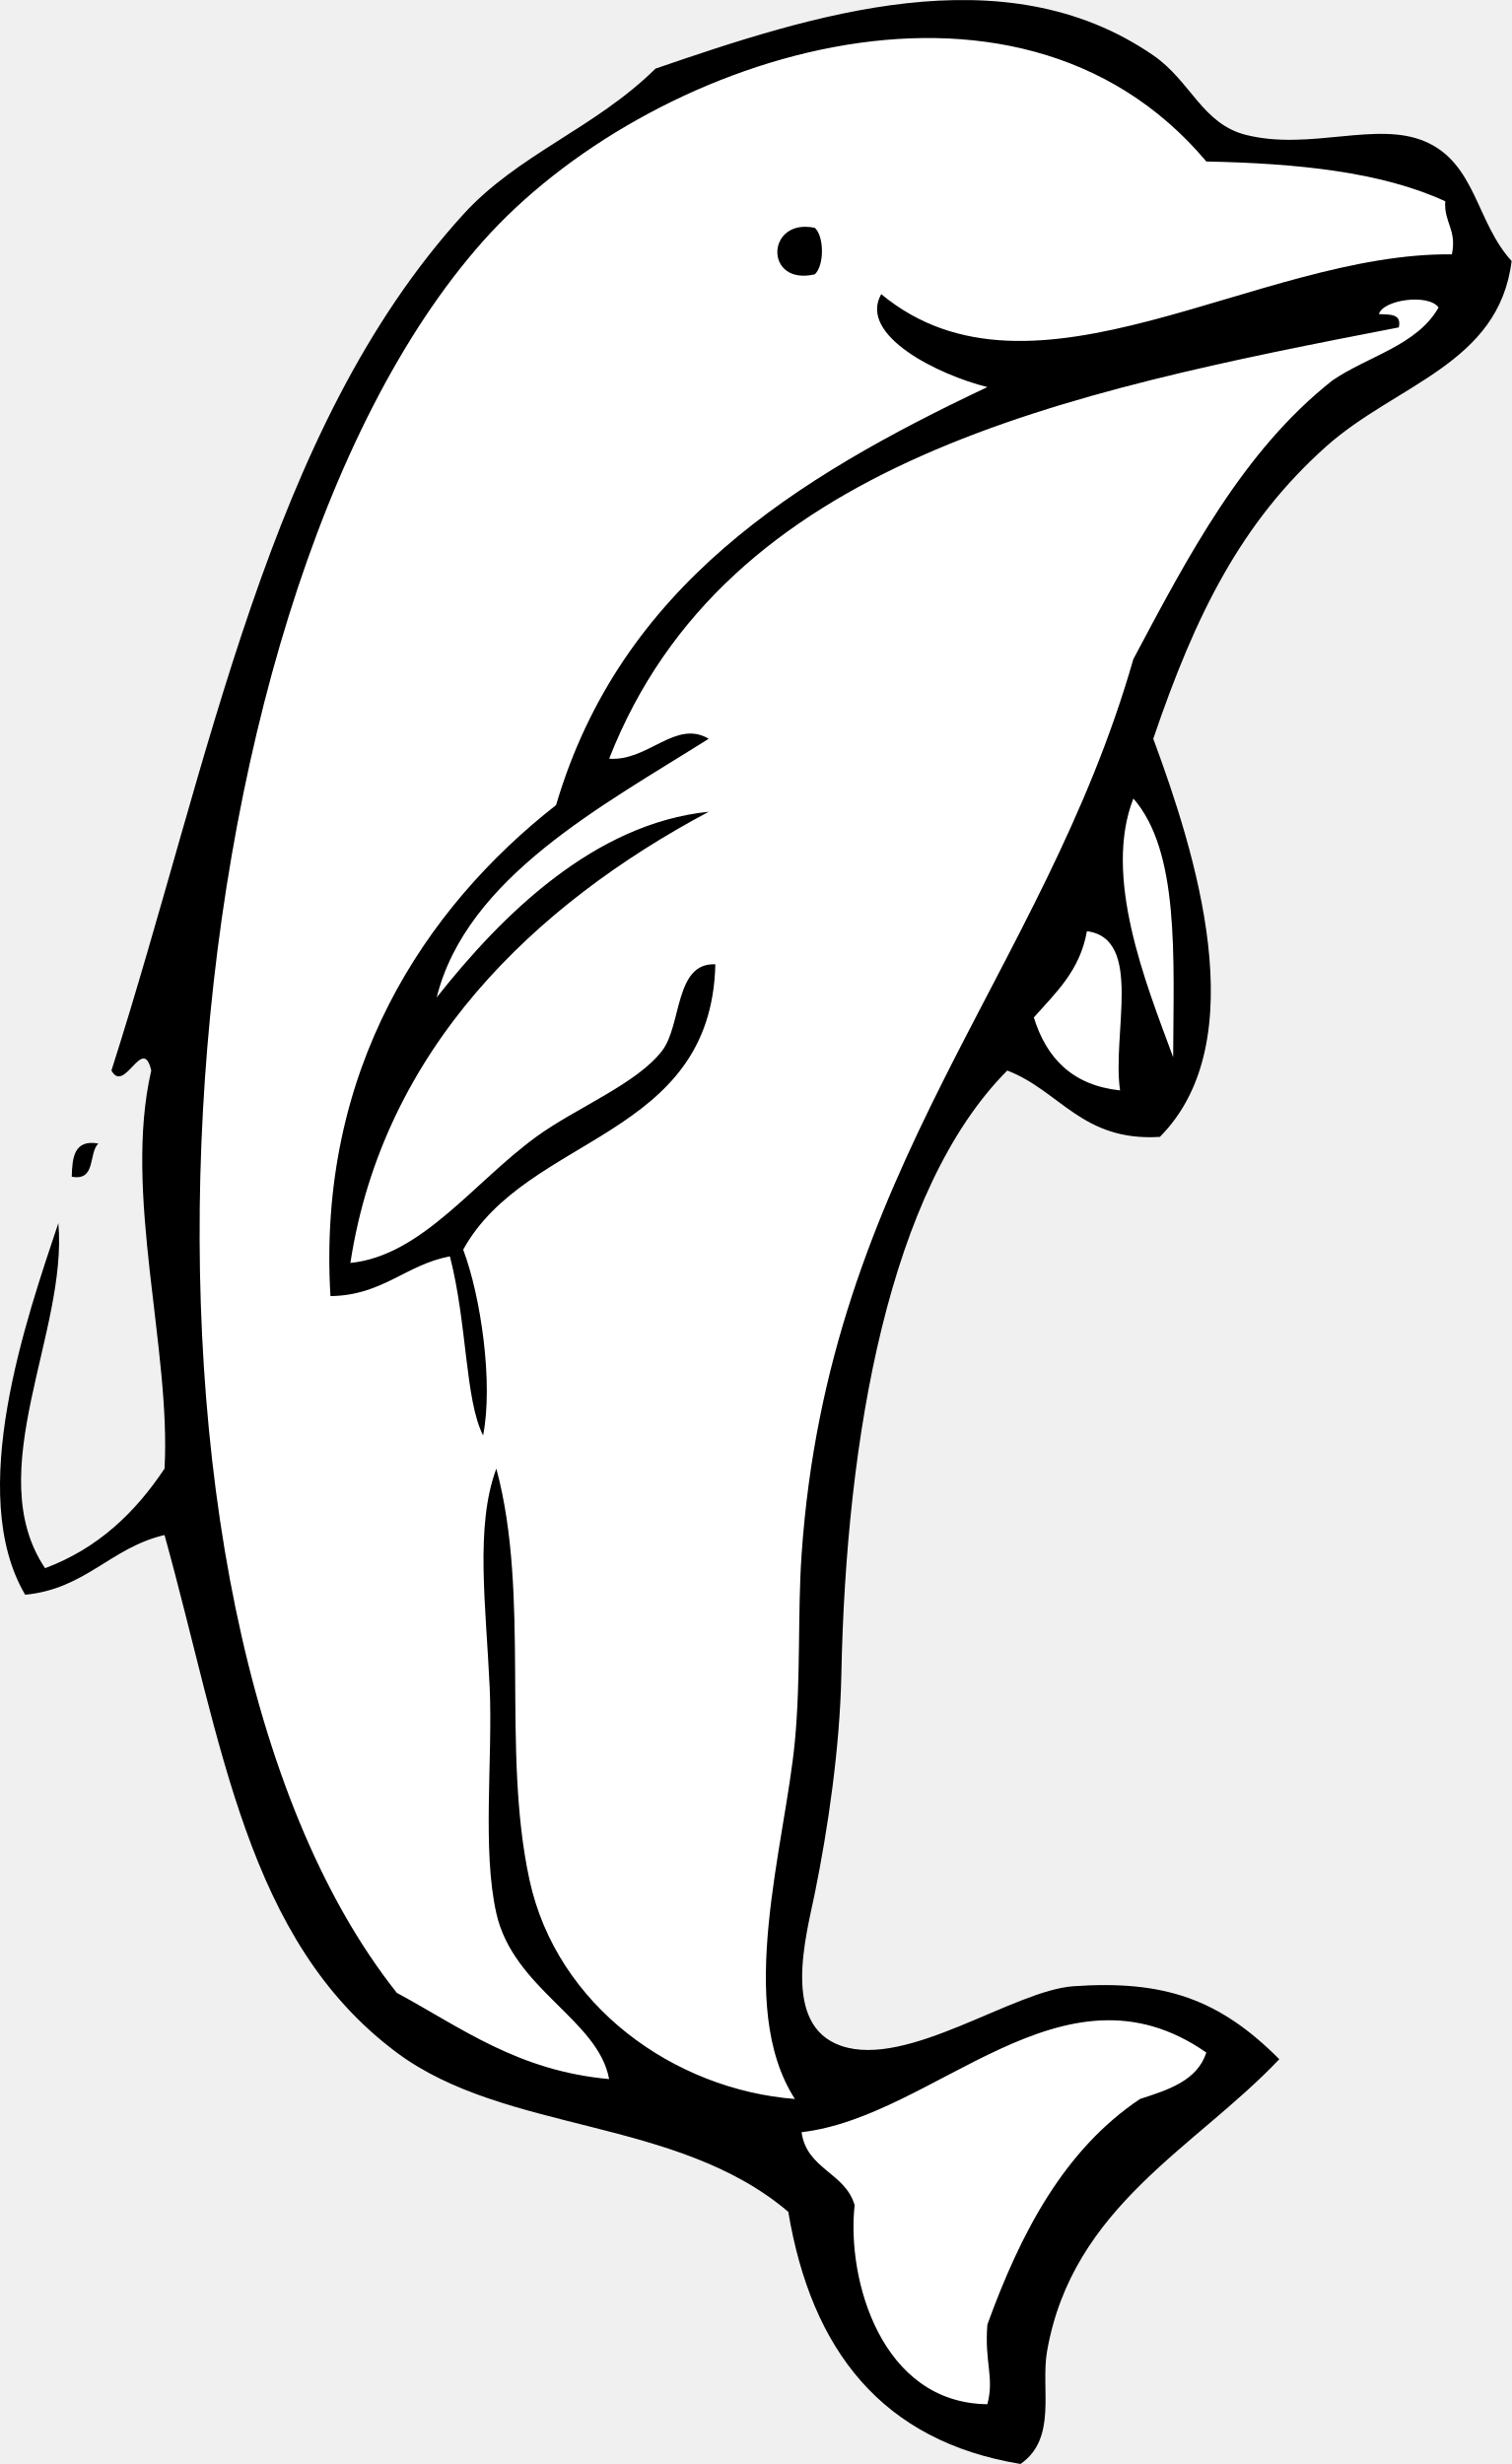
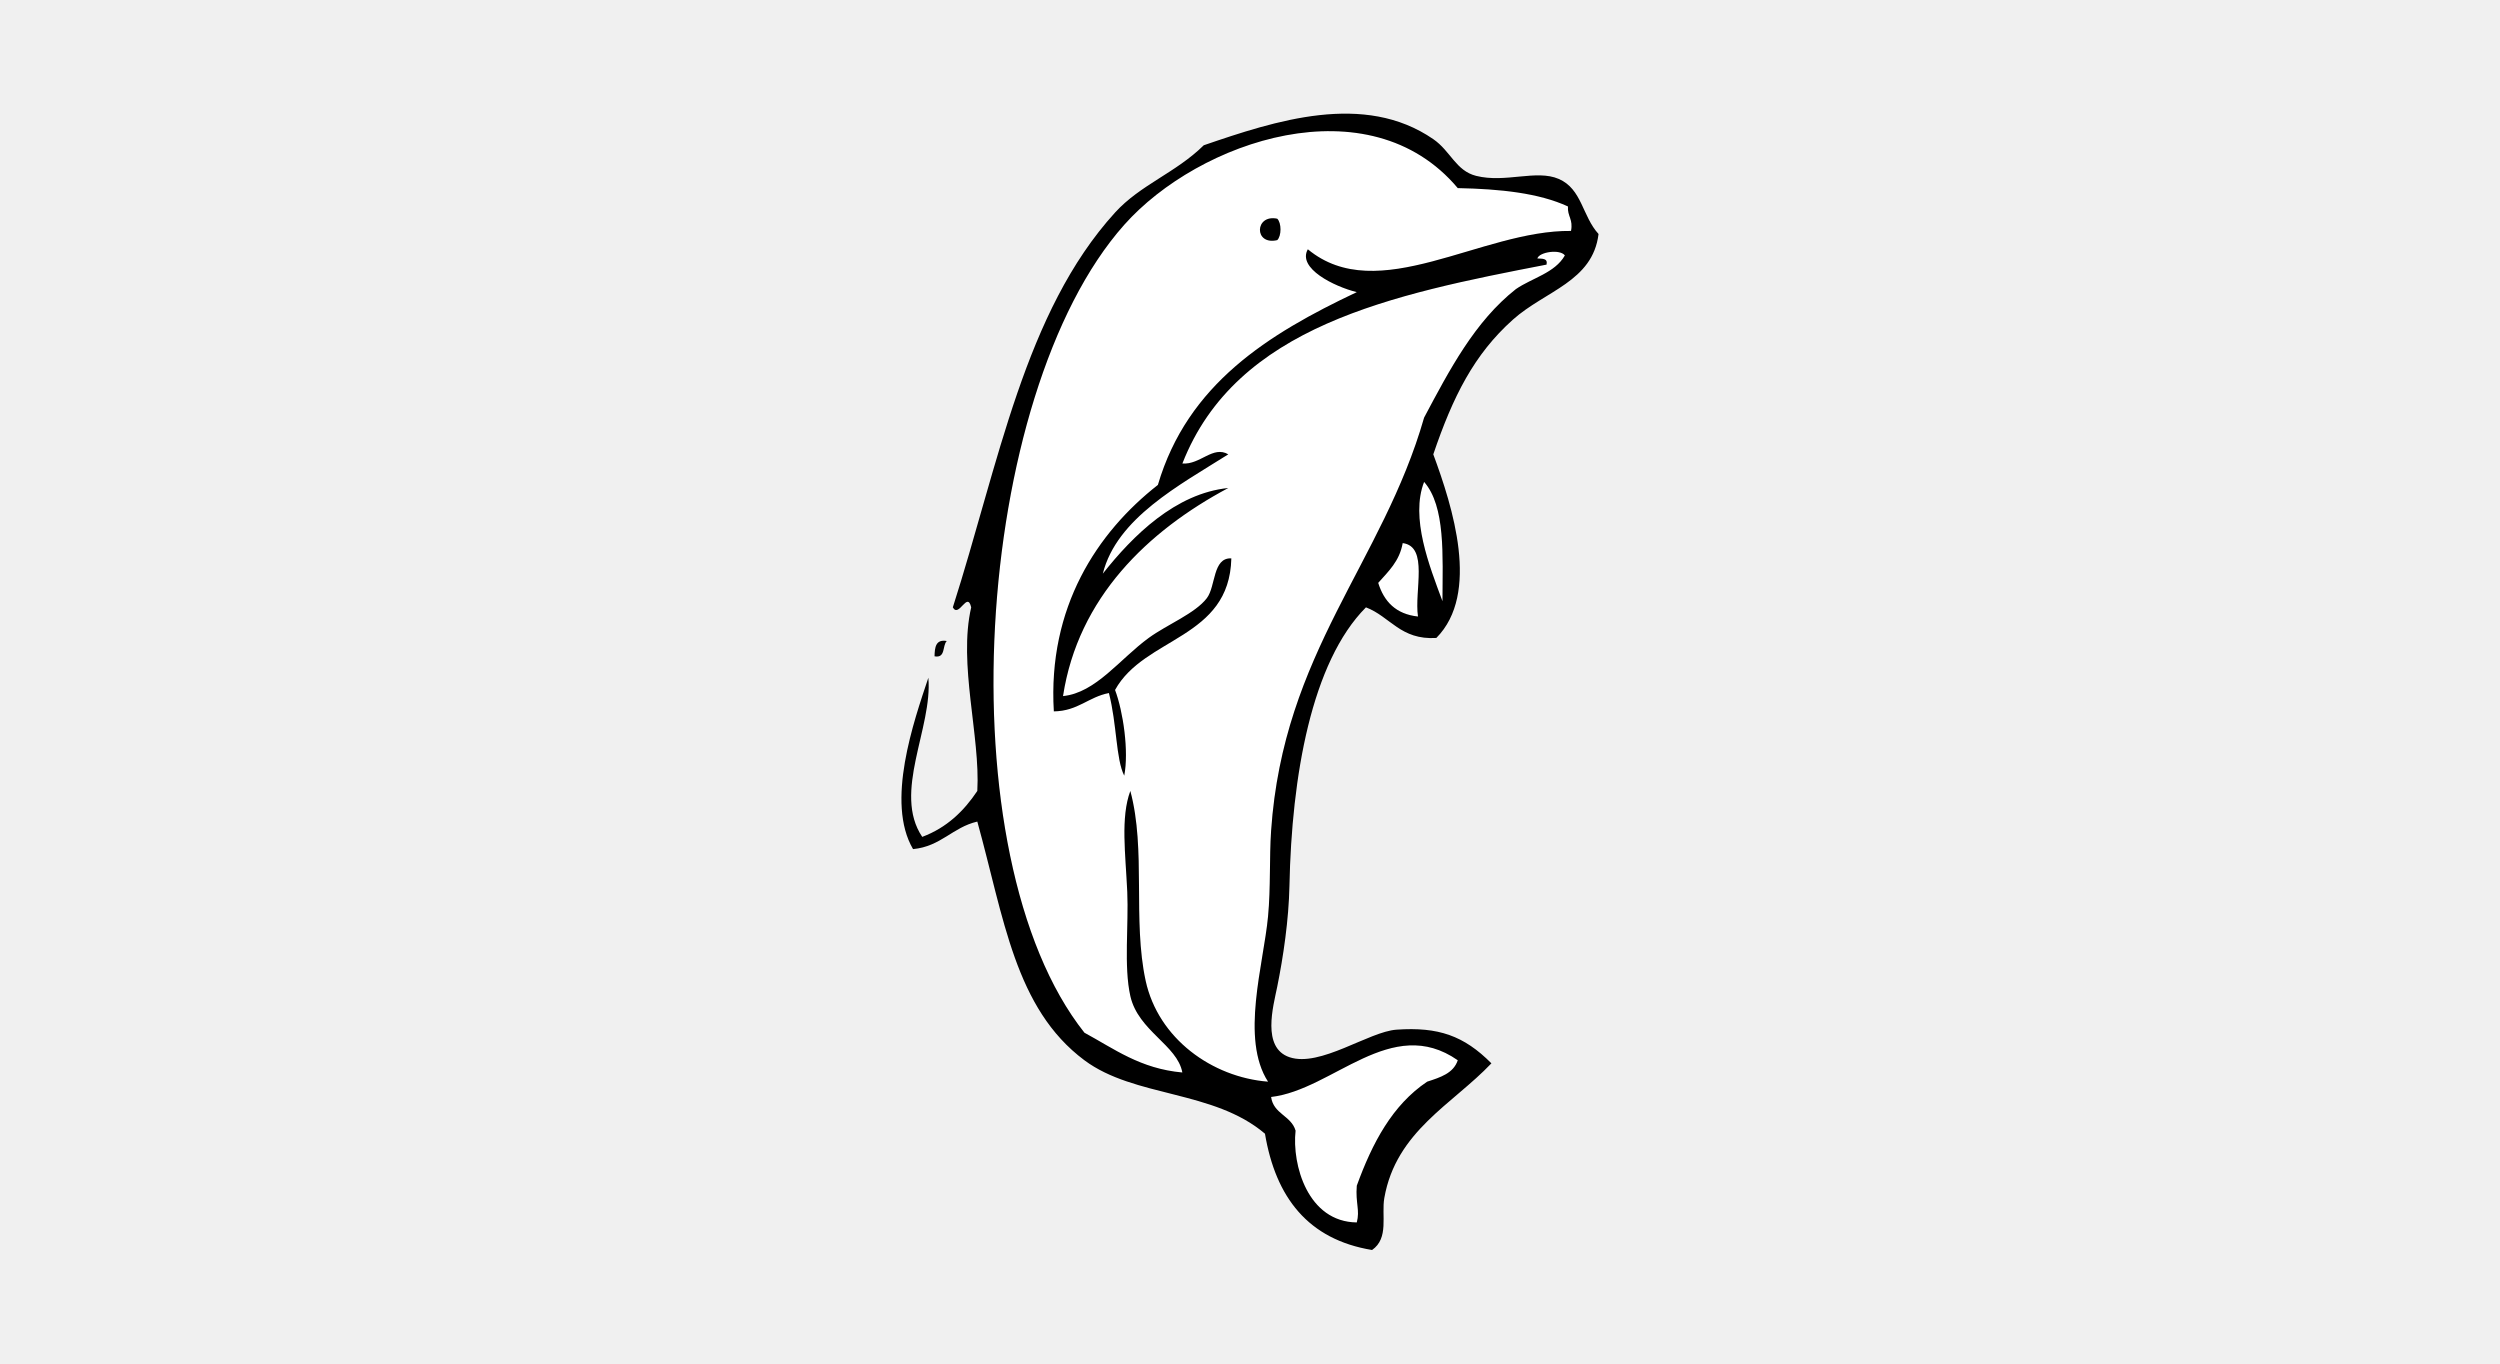
- <svg xmlns="http://www.w3.org/2000/svg" id="Layer_1" xml:space="preserve" height="45" viewBox="0 0 27.606 45" width="27.605" version="1.1" y="0px" x="0px">
-   <g id="g3" transform="matrix(0.5049374,0,0,0.5049374,63.42788,12.74484)">
-     <g id="g5">
-       <g id="g3040" fill-rule="evenodd">
-         <path id="path7" fill="#FFF" d="m-73.344-17.961c-0.053,0.773,0.425,1.016,0.24,1.92-7.049-0.079-15.141,5.988-20.64,1.44-0.844,1.492,2.075,2.924,3.84,3.36-6.951,3.289-13.269,7.211-15.6,15.12-4.757,3.726-8.649,9.588-8.16,17.76,1.892-0.027,2.709-1.131,4.32-1.439,0.632,2.46,0.544,5.178,1.2,6.479,0.374-1.896-0.083-5.034-0.72-6.72,2.303-4.177,8.971-3.989,9.12-10.32-1.472-0.07-1.21,2.189-1.92,3.12-0.918,1.205-3.11,2.064-4.56,3.12-2.265,1.65-4.148,4.305-6.72,4.561,1.18-7.718,6.652-12.958,12.96-16.32-4.137,0.424-7.476,3.724-9.84,6.72,1.086-4.354,6.015-6.945,9.84-9.36-1.199-0.71-2.203,0.832-3.6,0.72,4.215-10.786,16.469-13.259,28.56-15.6,0.112-0.512-0.343-0.457-0.72-0.48,0.14-0.516,1.783-0.755,2.159-0.24-0.781,1.379-2.559,1.761-3.84,2.64-3.222,2.538-5.201,6.318-7.2,10.08-3.259,11.393-11.041,18.396-12,32.4-0.144,2.104-0.026,4.446-0.24,6.72-0.355,3.786-2.176,9.584,0,12.96-4.39-0.344-8.616-3.381-9.6-7.92-1.029-4.746,0.042-10.27-1.2-14.88-0.775,2.087-0.375,4.937-0.24,7.92,0.116,2.56-0.278,5.854,0.24,8.16,0.617,2.746,3.684,3.844,4.08,6-3.303-0.297-5.344-1.856-7.68-3.12-11.029-13.904-8.708-50.054,3.12-63.36,5.866-6.599,19.206-11.151,26.16-2.88,3.294,0.065,6.344,0.376,8.641,1.439zm-22.8,2.64c0.342-0.32,0.342-1.36,0-1.68-1.774-0.372-1.842,2.113,0,1.68z" />
-         <path id="path9" d="m-96.144-17.001c0.342,0.32,0.342,1.36,0,1.68-1.842,0.433-1.774-2.052,0-1.68z" />
-         <path id="path11" fill="#FFF" d="m-84.624,3.639c1.679,1.921,1.454,5.747,1.44,9.36-1.022-2.755-2.537-6.546-1.44-9.36z" />
-         <path id="path13" fill="#FFF" d="m-86.304,8.439c2.054,0.266,0.899,3.741,1.2,5.76-1.733-0.187-2.666-1.174-3.12-2.64,0.788-0.892,1.67-1.69,1.92-3.12z" />
-         <path id="path15" d="m-122.06,16.119c-0.361,0.358-0.072,1.368-0.96,1.2,0.017-0.703,0.087-1.353,0.96-1.2z" />
-         <path id="path17" fill="#FFF" d="m-81.984,48.999c-0.336,1.024-1.375,1.346-2.4,1.68-2.73,1.83-4.307,4.813-5.52,8.16-0.109,1.377,0.258,1.906,0,2.88-3.846-0.042-5.097-4.527-4.801-7.199-0.34-1.18-1.74-1.3-1.919-2.641,4.861-0.562,9.429-6.514,14.64-2.88z" />
-         <path id="path21" d="m-70.944-15.801c-0.457,3.735-4.183,4.449-6.721,6.72-3.048,2.728-4.701,6.031-6.239,10.56,1.512,4.091,3.692,10.922,0.239,14.4-2.814,0.175-3.609-1.67-5.52-2.4-4.268,4.292-5.827,13.233-6,21.84-0.053,2.66-0.486,5.587-0.96,7.92-0.311,1.529-1.23,4.777,0.96,5.52,2.401,0.814,6.227-2.01,8.4-2.159,3.277-0.227,5.276,0.467,7.439,2.64-3.054,3.22-7.477,5.318-8.399,10.56-0.24,1.363,0.383,3.147-0.961,4.08-5.014-0.826-7.56-4.12-8.399-9.12-4.028-3.433-10.229-2.829-14.16-5.76-5.453-4.065-6.304-11.164-8.4-18.72-1.946,0.453-2.85,1.95-5.04,2.16-2.16-3.673,0.053-10.011,1.2-13.44,0.351,3.922-2.821,9.001-0.48,12.48,1.921-0.719,3.264-2.017,4.32-3.601,0.242-4.3-1.506-9.961-0.48-14.4-0.305-1.321-0.963,0.872-1.44,0,3.6-11.268,5.628-23.162,12.72-30.96,1.991-2.189,4.764-3.115,6.96-5.28,5.619-1.927,12.578-4.213,18-0.48,1.362,0.938,1.771,2.482,3.359,2.88,2.313,0.579,4.72-0.52,6.48,0.24,1.83,0.789,1.842,2.92,3.122,4.32zm-11.04-3.6c-6.954-8.271-20.294-3.719-26.16,2.88-11.828,13.306-14.149,49.455-3.12,63.36,2.336,1.264,4.377,2.823,7.68,3.12-0.396-2.156-3.463-3.254-4.08-6-0.519-2.307-0.124-5.601-0.24-8.16-0.135-2.983-0.535-5.833,0.24-7.92,1.242,4.61,0.171,10.134,1.2,14.88,0.984,4.539,5.21,7.576,9.6,7.92-2.176-3.376-0.355-9.174,0-12.96,0.214-2.273,0.096-4.615,0.24-6.72,0.959-14.003,8.741-21.007,12-32.4,1.999-3.762,3.979-7.542,7.2-10.08,1.281-0.879,3.059-1.261,3.84-2.64-0.376-0.515-2.02-0.275-2.159,0.24,0.377,0.023,0.832-0.032,0.72,0.48-12.091,2.341-24.345,4.814-28.56,15.6,1.397,0.111,2.401-1.431,3.6-0.72-3.826,2.415-8.754,5.006-9.84,9.36,2.365-2.996,5.704-6.296,9.84-6.72-6.309,3.362-11.78,8.603-12.96,16.32,2.572-0.256,4.455-2.91,6.72-4.561,1.45-1.056,3.642-1.915,4.56-3.12,0.709-0.931,0.448-3.19,1.92-3.12-0.149,6.331-6.817,6.143-9.12,10.32,0.637,1.686,1.094,4.823,0.72,6.72-0.656-1.302-0.568-4.02-1.2-6.479-1.611,0.309-2.428,1.412-4.32,1.439-0.489-8.171,3.403-14.034,8.16-17.76,2.331-7.908,8.649-11.831,15.6-15.12-1.765-0.437-4.684-1.868-3.84-3.36,5.499,4.548,13.591-1.519,20.64-1.44,0.185-0.904-0.293-1.147-0.24-1.92-2.298-1.062-5.348-1.373-8.641-1.439zm-1.2,32.4c0.014-3.613,0.238-7.438-1.44-9.36-1.097,2.814,0.418,6.605,1.44,9.36zm-5.04-1.44c0.454,1.466,1.387,2.454,3.12,2.64-0.301-2.02,0.854-5.494-1.2-5.76-0.25,1.43-1.132,2.228-1.92,3.12zm-8.4,40.32c0.18,1.341,1.58,1.461,1.919,2.641-0.296,2.672,0.955,7.157,4.801,7.199,0.258-0.974-0.109-1.503,0-2.88,1.213-3.347,2.789-6.33,5.52-8.16,1.025-0.334,2.064-0.655,2.4-1.68-5.211-3.634-9.779,2.318-14.64,2.88z" />
+ <svg xmlns="http://www.w3.org/2000/svg" id="svg2" height="54" width="99" version="1.1">
+   <g id="g3659">
+     <g id="g3675">
+       <g id="g3764">
+         <g id="g3849">
+           <g id="g3542">
+             <rect id="rect2990" opacity="0" height="54" width="99" y="0" x="0" />
+           </g>
+           <g id="g3" transform="matrix(.50493 0 0 .50493 99.124 17.245)">
+             <g id="g5">
+               <g id="g3040" fill-rule="evenodd">
+                 <path id="path7" d="m-73.344-17.961c-0.053 0.773 0.425 1.016 0.24 1.92-7.049-0.079-15.141 5.988-20.64 1.44-0.844 1.492 2.075 2.924 3.84 3.36-6.951 3.289-13.269 7.211-15.6 15.12-4.757 3.726-8.649 9.588-8.16 17.76 1.892-0.027 2.709-1.131 4.32-1.439 0.632 2.46 0.544 5.178 1.2 6.479 0.374-1.896-0.083-5.034-0.72-6.72 2.303-4.177 8.971-3.989 9.12-10.32-1.472-0.07-1.21 2.189-1.92 3.12-0.918 1.205-3.11 2.064-4.56 3.12-2.265 1.65-4.148 4.305-6.72 4.561 1.18-7.718 6.652-12.958 12.96-16.32-4.137 0.424-7.476 3.724-9.84 6.72 1.086-4.354 6.015-6.945 9.84-9.36-1.199-0.71-2.203 0.832-3.6 0.72 4.215-10.786 16.469-13.259 28.56-15.6 0.112-0.512-0.343-0.457-0.72-0.48 0.14-0.516 1.783-0.755 2.159-0.24-0.781 1.379-2.559 1.761-3.84 2.64-3.222 2.538-5.201 6.318-7.2 10.08-3.259 11.393-11.041 18.396-12 32.4-0.144 2.104-0.026 4.446-0.24 6.72-0.355 3.786-2.176 9.584 0 12.96-4.39-0.344-8.616-3.381-9.6-7.92-1.029-4.746 0.042-10.27-1.2-14.88-0.775 2.087-0.375 4.937-0.24 7.92 0.116 2.56-0.278 5.854 0.24 8.16 0.617 2.746 3.684 3.844 4.08 6-3.303-0.297-5.344-1.856-7.68-3.12-11.029-13.904-8.708-50.054 3.12-63.36 5.866-6.599 19.206-11.151 26.16-2.88 3.294 0.065 6.344 0.376 8.641 1.439zm-22.8 2.64c0.342-0.32 0.342-1.36 0-1.68-1.774-0.372-1.842 2.113 0 1.68z" fill="#fff" />
+                 <path id="path9" d="m-96.144-17.001c0.342 0.32 0.342 1.36 0 1.68-1.842 0.433-1.774-2.052 0-1.68z" />
+                 <path id="path11" d="m-84.624 3.639c1.679 1.921 1.454 5.747 1.44 9.36-1.022-2.755-2.537-6.546-1.44-9.36z" fill="#fff" />
+                 <path id="path13" d="m-86.304 8.439c2.054 0.266 0.899 3.741 1.2 5.76-1.733-0.187-2.666-1.174-3.12-2.64 0.788-0.892 1.67-1.69 1.92-3.12z" fill="#fff" />
+                 <path id="path15" d="m-122.06 16.119c-0.361 0.358-0.072 1.368-0.96 1.2 0.017-0.703 0.087-1.353 0.96-1.2z" />
+                 <path id="path17" d="m-81.984 48.999c-0.336 1.024-1.375 1.346-2.4 1.68-2.73 1.83-4.307 4.813-5.52 8.16-0.109 1.377 0.258 1.906 0 2.88-3.846-0.042-5.097-4.527-4.801-7.199-0.34-1.18-1.74-1.3-1.919-2.641 4.861-0.562 9.429-6.514 14.64-2.88z" fill="#fff" />
+                 <path id="path21" d="m-70.944-15.801c-0.457 3.735-4.183 4.449-6.721 6.72-3.048 2.728-4.701 6.031-6.239 10.56 1.512 4.091 3.692 10.922 0.239 14.4-2.814 0.175-3.609-1.67-5.52-2.4-4.268 4.292-5.827 13.233-6 21.84-0.053 2.66-0.486 5.587-0.96 7.92-0.311 1.529-1.23 4.777 0.96 5.52 2.401 0.814 6.227-2.01 8.4-2.159 3.277-0.227 5.276 0.467 7.439 2.64-3.054 3.22-7.477 5.318-8.399 10.56-0.24 1.363 0.383 3.147-0.961 4.08-5.014-0.826-7.56-4.12-8.399-9.12-4.028-3.433-10.229-2.829-14.16-5.76-5.453-4.065-6.304-11.164-8.4-18.72-1.946 0.453-2.85 1.95-5.04 2.16-2.16-3.673 0.053-10.011 1.2-13.44 0.351 3.922-2.821 9.001-0.48 12.48 1.921-0.719 3.264-2.017 4.32-3.601 0.242-4.3-1.506-9.961-0.48-14.4-0.305-1.321-0.963 0.872-1.44 0 3.6-11.268 5.628-23.162 12.72-30.96 1.991-2.189 4.764-3.115 6.96-5.28 5.619-1.927 12.578-4.213 18-0.48 1.362 0.938 1.771 2.482 3.359 2.88 2.313 0.579 4.72-0.52 6.48 0.24 1.83 0.789 1.842 2.92 3.122 4.32zm-11.04-3.6c-6.954-8.271-20.294-3.719-26.16 2.88-11.828 13.306-14.149 49.455-3.12 63.36 2.336 1.264 4.377 2.823 7.68 3.12-0.396-2.156-3.463-3.254-4.08-6-0.519-2.307-0.124-5.601-0.24-8.16-0.135-2.983-0.535-5.833 0.24-7.92 1.242 4.61 0.171 10.134 1.2 14.88 0.984 4.539 5.21 7.576 9.6 7.92-2.176-3.376-0.355-9.174 0-12.96 0.214-2.273 0.096-4.615 0.24-6.72 0.959-14.003 8.741-21.007 12-32.4 1.999-3.762 3.979-7.542 7.2-10.08 1.281-0.879 3.059-1.261 3.84-2.64-0.376-0.515-2.02-0.275-2.159 0.24 0.377 0.023 0.832-0.032 0.72 0.48-12.091 2.341-24.345 4.814-28.56 15.6 1.397 0.111 2.401-1.431 3.6-0.72-3.826 2.415-8.754 5.006-9.84 9.36 2.365-2.996 5.704-6.296 9.84-6.72-6.309 3.362-11.78 8.603-12.96 16.32 2.572-0.256 4.455-2.91 6.72-4.561 1.45-1.056 3.642-1.915 4.56-3.12 0.709-0.931 0.448-3.19 1.92-3.12-0.149 6.331-6.817 6.143-9.12 10.32 0.637 1.686 1.094 4.823 0.72 6.72-0.656-1.302-0.568-4.02-1.2-6.479-1.611 0.309-2.428 1.412-4.32 1.439-0.489-8.171 3.403-14.034 8.16-17.76 2.331-7.908 8.649-11.831 15.6-15.12-1.765-0.437-4.684-1.868-3.84-3.36 5.499 4.548 13.591-1.519 20.64-1.44 0.185-0.904-0.293-1.147-0.24-1.92-2.298-1.062-5.348-1.373-8.641-1.439zm-1.2 32.4c0.014-3.613 0.238-7.438-1.44-9.36-1.097 2.814 0.418 6.605 1.44 9.36zm-5.04-1.44c0.454 1.466 1.387 2.454 3.12 2.64-0.301-2.02 0.854-5.494-1.2-5.76-0.25 1.43-1.132 2.228-1.92 3.12zm-8.4 40.32c0.18 1.341 1.58 1.461 1.919 2.641-0.296 2.672 0.955 7.157 4.801 7.199 0.258-0.974-0.109-1.503 0-2.88 1.213-3.347 2.789-6.33 5.52-8.16 1.025-0.334 2.064-0.655 2.4-1.68-5.211-3.634-9.779 2.318-14.64 2.88z" />
+               </g>
+             </g>
+           </g>
+         </g>
      </g>
    </g>
  </g>
</svg>
